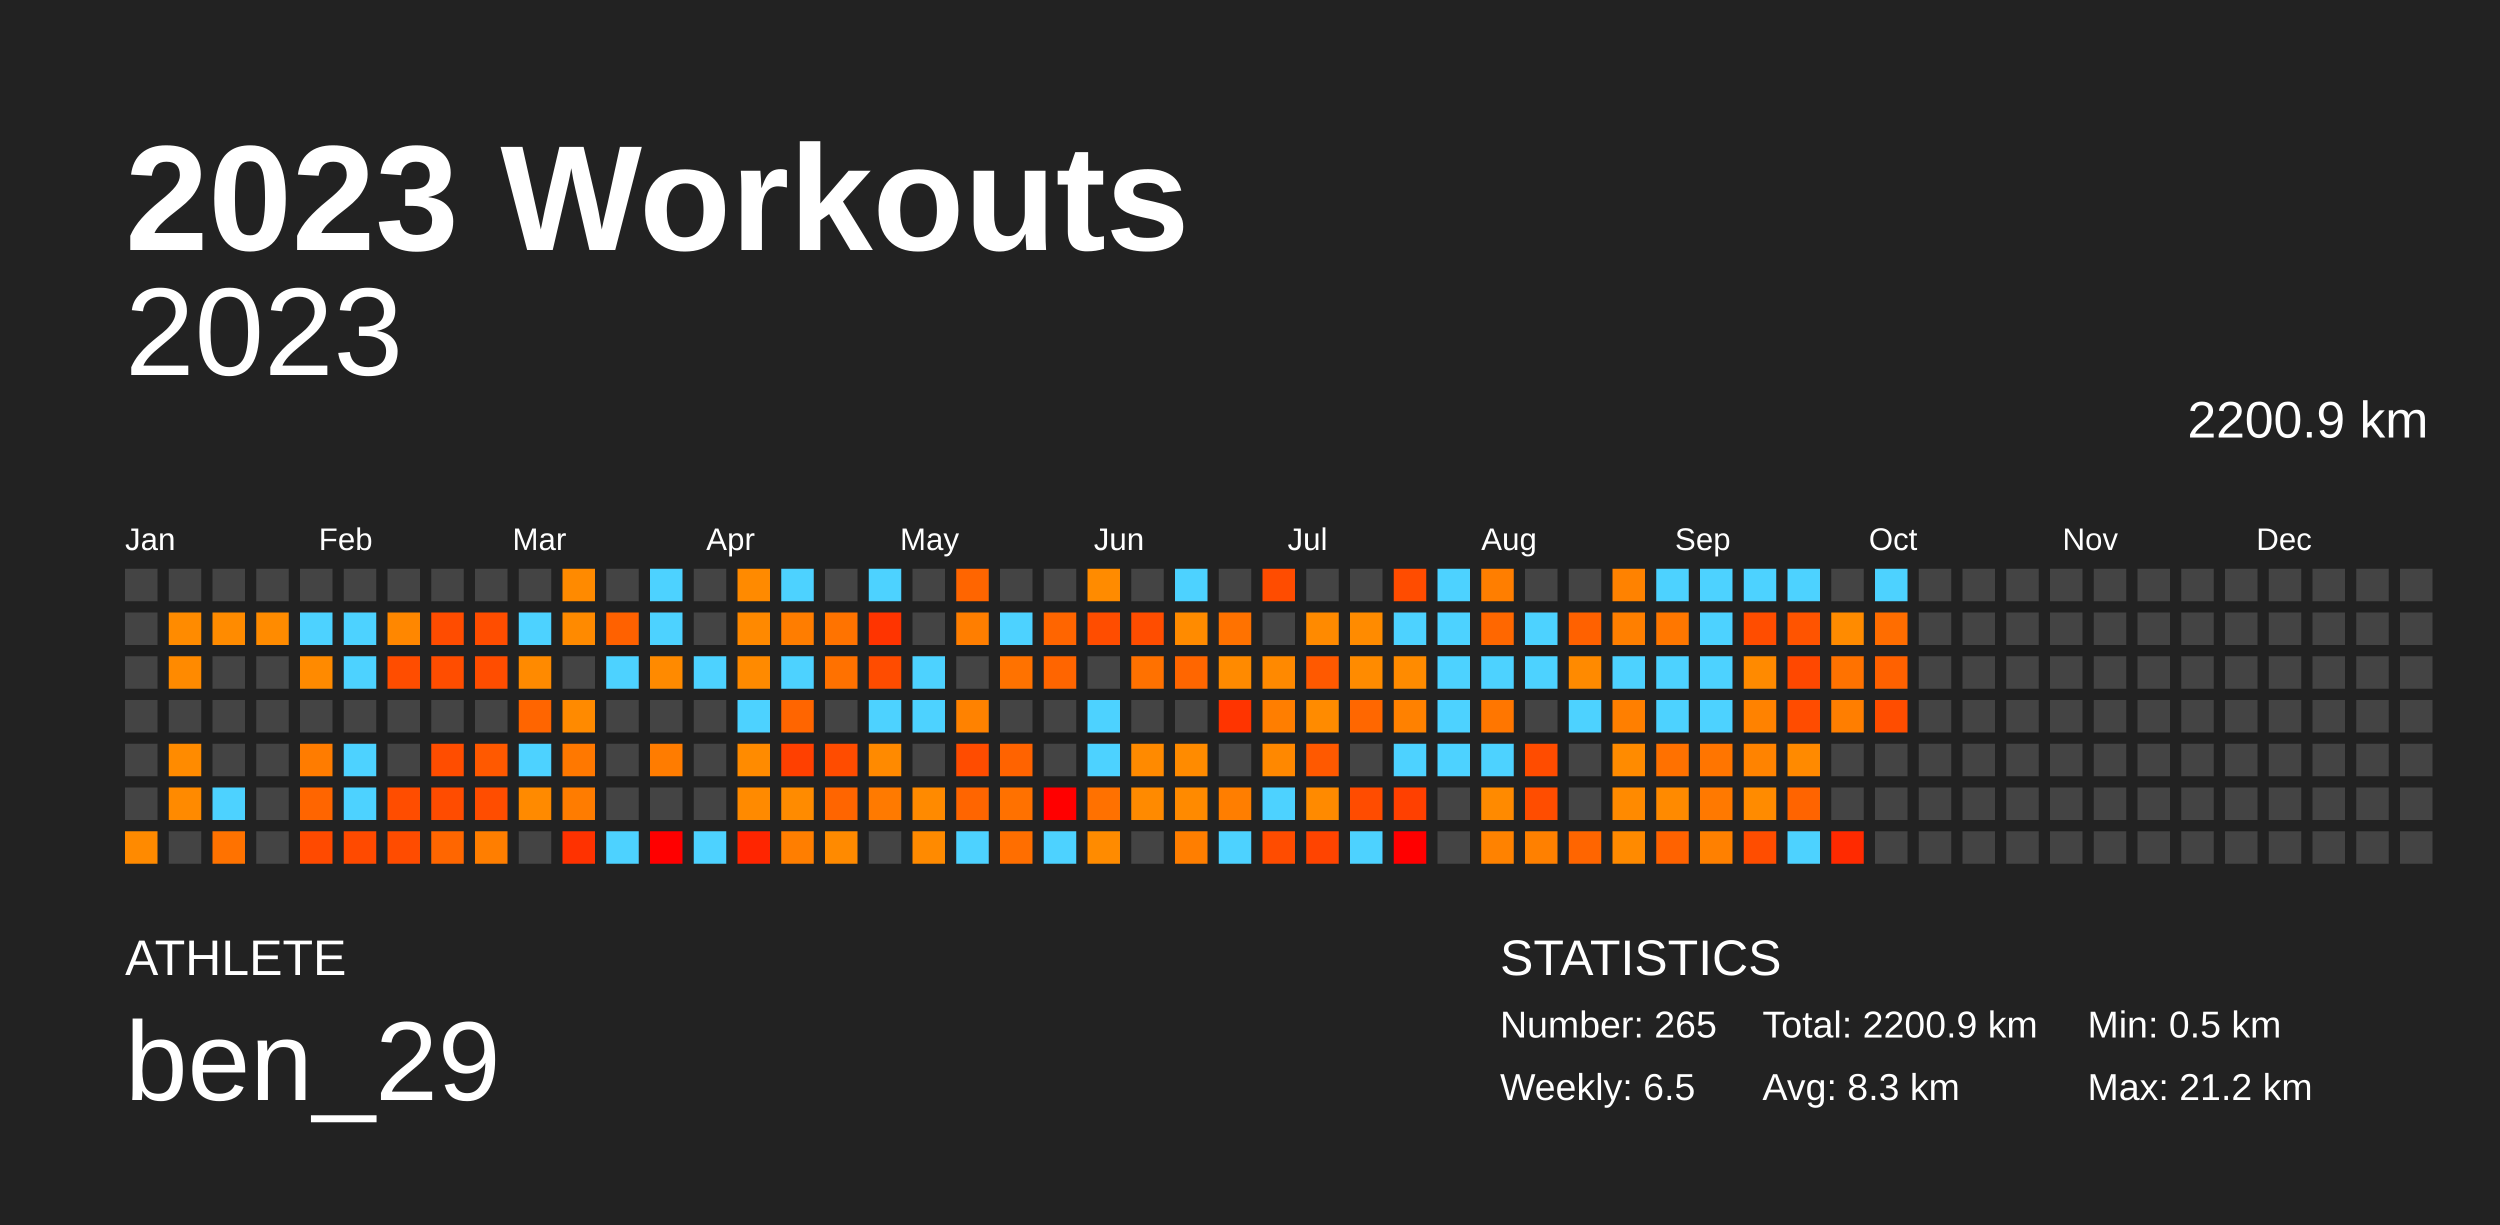
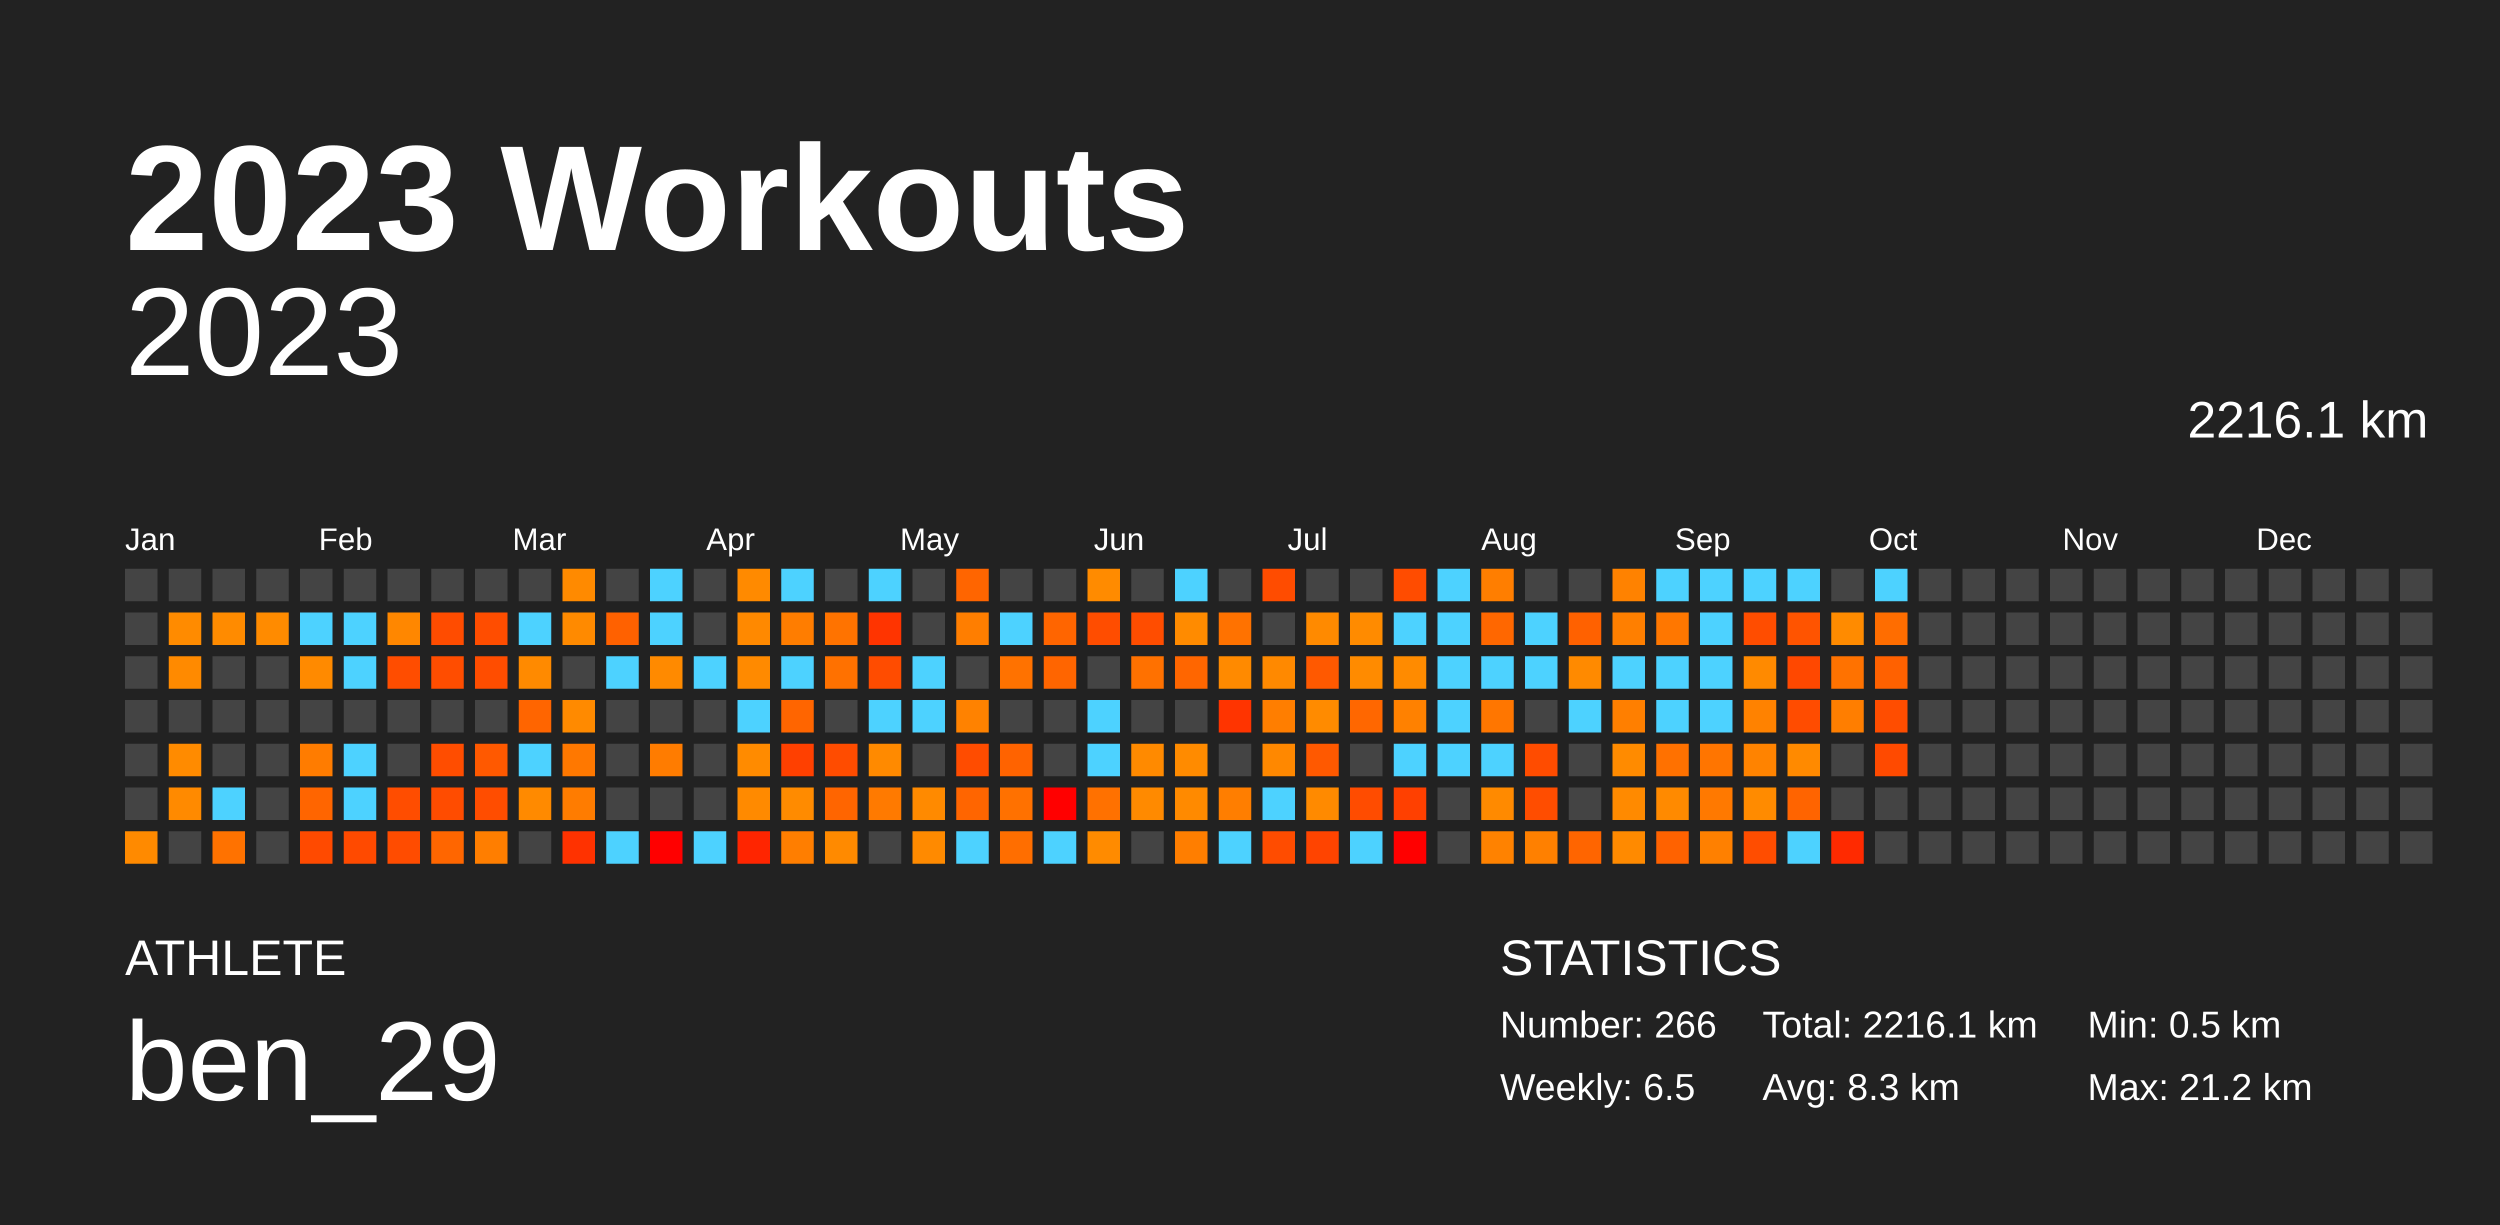
<svg xmlns="http://www.w3.org/2000/svg" baseProfile="full" height="98mm" version="1.1" viewBox="0,0,200,98" width="200mm">
  <defs />
  <rect fill="#222222" height="98" width="200" x="0" y="0" />
  <text fill="#FFFFFF" style="font-size:12px; font-family:Arial; font-weight:bold;" x="10" y="20">2023 Workouts</text>
  <text fill="#FFFFFF" style="font-size:4px; font-family:Arial" x="10" y="78">ATHLETE</text>
  <text fill="#FFFFFF" style="font-size:9px; font-family:Arial" x="10" y="88">ben_29</text>
  <text fill="#FFFFFF" style="font-size:4px; font-family:Arial" x="120" y="78">STATISTICS</text>
-   <text fill="#FFFFFF" style="font-size:3px; font-family:Arial" x="120" y="83">Number: 265</text>
+   <text fill="#FFFFFF" style="font-size:3px; font-family:Arial" x="120" y="83">Number: 266</text>
  <text fill="#FFFFFF" style="font-size:3px; font-family:Arial" x="120" y="88">Weekly: 6.5</text>
-   <text fill="#FFFFFF" style="font-size:3px; font-family:Arial" x="141" y="83">Total: 2200.9 km</text>
+   <text fill="#FFFFFF" style="font-size:3px; font-family:Arial" x="141" y="83">Total: 2216.1 km</text>
  <text fill="#FFFFFF" style="font-size:3px; font-family:Arial" x="141" y="88">Avg: 8.3 km</text>
  <text fill="#FFFFFF" style="font-size:3px; font-family:Arial" x="167" y="83">Min: 0.5 km</text>
  <text fill="#FFFFFF" style="font-size:3px; font-family:Arial" x="167" y="88">Max: 21.2 km</text>
  <text alignment-baseline="hanging" fill="#FFFFFF" style="font-size:10.0px; font-family:Arial;" x="10" y="30">2023</text>
-   <text alignment-baseline="hanging" fill="#FFFFFF" style="font-size:4.125px; font-family:Arial;" x="175" y="35">2200.9 km</text>
+   <text alignment-baseline="hanging" fill="#FFFFFF" style="font-size:4.125px; font-family:Arial;" x="175" y="35">2216.1 km</text>
  <text fill="#FFFFFF" style="font-size:2.5px; font-family:Arial" x="10.0" y="44">Jan</text>
  <text fill="#FFFFFF" style="font-size:2.5px; font-family:Arial" x="25.5" y="44">Feb</text>
  <text fill="#FFFFFF" style="font-size:2.5px; font-family:Arial" x="41.0" y="44">Mar</text>
  <text fill="#FFFFFF" style="font-size:2.5px; font-family:Arial" x="56.5" y="44">Apr</text>
  <text fill="#FFFFFF" style="font-size:2.5px; font-family:Arial" x="72.0" y="44">May</text>
  <text fill="#FFFFFF" style="font-size:2.5px; font-family:Arial" x="87.5" y="44">Jun</text>
  <text fill="#FFFFFF" style="font-size:2.5px; font-family:Arial" x="103.0" y="44">Jul</text>
  <text fill="#FFFFFF" style="font-size:2.5px; font-family:Arial" x="118.5" y="44">Aug</text>
  <text fill="#FFFFFF" style="font-size:2.5px; font-family:Arial" x="134.0" y="44">Sep</text>
  <text fill="#FFFFFF" style="font-size:2.5px; font-family:Arial" x="149.5" y="44">Oct</text>
  <text fill="#FFFFFF" style="font-size:2.5px; font-family:Arial" x="165.0" y="44">Nov</text>
  <text fill="#FFFFFF" style="font-size:2.5px; font-family:Arial" x="180.5" y="44">Dec</text>
  <rect fill="#444444" height="2.6" width="2.6" x="10.0" y="45.5" />
  <rect fill="#444444" height="2.6" width="2.6" x="10.0" y="49.0" />
  <rect fill="#444444" height="2.6" width="2.6" x="10.0" y="52.5" />
  <rect fill="#444444" height="2.6" width="2.6" x="10.0" y="56.0" />
  <rect fill="#444444" height="2.6" width="2.6" x="10.0" y="59.5" />
  <rect fill="#444444" height="2.6" width="2.6" x="10.0" y="63.0" />
  <rect fill="#ff8a00" height="2.6" width="2.6" x="10.0" y="66.5" />
  <rect fill="#444444" height="2.6" width="2.6" x="13.5" y="45.5" />
  <rect fill="#ff8b00" height="2.6" width="2.6" x="13.5" y="49.0" />
  <rect fill="#ff8a00" height="2.6" width="2.6" x="13.5" y="52.5" />
  <rect fill="#444444" height="2.6" width="2.6" x="13.5" y="56.0" />
  <rect fill="#ff8b00" height="2.6" width="2.6" x="13.5" y="59.5" />
  <rect fill="#ff8a00" height="2.6" width="2.6" x="13.5" y="63.0" />
  <rect fill="#444444" height="2.6" width="2.6" x="13.5" y="66.5" />
  <rect fill="#444444" height="2.6" width="2.6" x="17.0" y="45.5" />
  <rect fill="#ff8b00" height="2.6" width="2.6" x="17.0" y="49.0" />
  <rect fill="#444444" height="2.6" width="2.6" x="17.0" y="52.5" />
  <rect fill="#444444" height="2.6" width="2.6" x="17.0" y="56.0" />
  <rect fill="#444444" height="2.6" width="2.6" x="17.0" y="59.5" />
  <rect fill="#4dd2ff" height="2.6" width="2.6" x="17.0" y="63.0" />
  <rect fill="#ff7200" height="2.6" width="2.6" x="17.0" y="66.5" />
  <rect fill="#444444" height="2.6" width="2.6" x="20.5" y="45.5" />
  <rect fill="#ff8b00" height="2.6" width="2.6" x="20.5" y="49.0" />
  <rect fill="#444444" height="2.6" width="2.6" x="20.5" y="52.5" />
  <rect fill="#444444" height="2.6" width="2.6" x="20.5" y="56.0" />
  <rect fill="#444444" height="2.6" width="2.6" x="20.5" y="59.5" />
  <rect fill="#444444" height="2.6" width="2.6" x="20.5" y="63.0" />
  <rect fill="#444444" height="2.6" width="2.6" x="20.5" y="66.5" />
  <rect fill="#444444" height="2.6" width="2.6" x="24.0" y="45.5" />
  <rect fill="#4dd2ff" height="2.6" width="2.6" x="24.0" y="49.0" />
  <rect fill="#ff8a00" height="2.6" width="2.6" x="24.0" y="52.5" />
  <rect fill="#444444" height="2.6" width="2.6" x="24.0" y="56.0" />
  <rect fill="#ff7c00" height="2.6" width="2.6" x="24.0" y="59.5" />
  <rect fill="#ff6500" height="2.6" width="2.6" x="24.0" y="63.0" />
  <rect fill="#ff4a00" height="2.6" width="2.6" x="24.0" y="66.5" />
  <rect fill="#444444" height="2.6" width="2.6" x="27.5" y="45.5" />
  <rect fill="#4dd2ff" height="2.6" width="2.6" x="27.5" y="49.0" />
  <rect fill="#4dd2ff" height="2.6" width="2.6" x="27.5" y="52.5" />
  <rect fill="#444444" height="2.6" width="2.6" x="27.5" y="56.0" />
  <rect fill="#4dd2ff" height="2.6" width="2.6" x="27.5" y="59.5" />
  <rect fill="#4dd2ff" height="2.6" width="2.6" x="27.5" y="63.0" />
  <rect fill="#ff4a00" height="2.6" width="2.6" x="27.5" y="66.5" />
  <rect fill="#444444" height="2.6" width="2.6" x="31.0" y="45.5" />
  <rect fill="#ff8700" height="2.6" width="2.6" x="31.0" y="49.0" />
  <rect fill="#ff4d00" height="2.6" width="2.6" x="31.0" y="52.5" />
  <rect fill="#444444" height="2.6" width="2.6" x="31.0" y="56.0" />
  <rect fill="#444444" height="2.6" width="2.6" x="31.0" y="59.5" />
  <rect fill="#ff4d00" height="2.6" width="2.6" x="31.0" y="63.0" />
  <rect fill="#ff4c00" height="2.6" width="2.6" x="31.0" y="66.5" />
  <rect fill="#444444" height="2.6" width="2.6" x="34.5" y="45.5" />
  <rect fill="#ff4c00" height="2.6" width="2.6" x="34.5" y="49.0" />
  <rect fill="#ff4d00" height="2.6" width="2.6" x="34.5" y="52.5" />
  <rect fill="#444444" height="2.6" width="2.6" x="34.5" y="56.0" />
  <rect fill="#ff4d00" height="2.6" width="2.6" x="34.5" y="59.5" />
  <rect fill="#ff4c00" height="2.6" width="2.6" x="34.5" y="63.0" />
  <rect fill="#ff6600" height="2.6" width="2.6" x="34.5" y="66.5" />
  <rect fill="#444444" height="2.6" width="2.6" x="38.0" y="45.5" />
  <rect fill="#ff4d00" height="2.6" width="2.6" x="38.0" y="49.0" />
  <rect fill="#ff4d00" height="2.6" width="2.6" x="38.0" y="52.5" />
  <rect fill="#444444" height="2.6" width="2.6" x="38.0" y="56.0" />
  <rect fill="#ff5900" height="2.6" width="2.6" x="38.0" y="59.5" />
  <rect fill="#ff4d00" height="2.6" width="2.6" x="38.0" y="63.0" />
  <rect fill="#ff7e00" height="2.6" width="2.6" x="38.0" y="66.5" />
  <rect fill="#444444" height="2.6" width="2.6" x="41.5" y="45.5" />
  <rect fill="#4dd2ff" height="2.6" width="2.6" x="41.5" y="49.0" />
  <rect fill="#ff8a00" height="2.6" width="2.6" x="41.5" y="52.5" />
  <rect fill="#ff6500" height="2.6" width="2.6" x="41.5" y="56.0" />
  <rect fill="#4dd2ff" height="2.6" width="2.6" x="41.5" y="59.5" />
  <rect fill="#ff8a00" height="2.6" width="2.6" x="41.5" y="63.0" />
  <rect fill="#444444" height="2.6" width="2.6" x="41.5" y="66.5" />
  <rect fill="#ff8a00" height="2.6" width="2.6" x="45.0" y="45.5" />
  <rect fill="#ff8a00" height="2.6" width="2.6" x="45.0" y="49.0" />
  <rect fill="#444444" height="2.6" width="2.6" x="45.0" y="52.5" />
  <rect fill="#ff8a00" height="2.6" width="2.6" x="45.0" y="56.0" />
  <rect fill="#ff7800" height="2.6" width="2.6" x="45.0" y="59.5" />
  <rect fill="#ff7c00" height="2.6" width="2.6" x="45.0" y="63.0" />
  <rect fill="#ff3200" height="2.6" width="2.6" x="45.0" y="66.5" />
  <rect fill="#444444" height="2.6" width="2.6" x="48.5" y="45.5" />
  <rect fill="#ff6100" height="2.6" width="2.6" x="48.5" y="49.0" />
  <rect fill="#4dd2ff" height="2.6" width="2.6" x="48.5" y="52.5" />
  <rect fill="#444444" height="2.6" width="2.6" x="48.5" y="56.0" />
  <rect fill="#444444" height="2.6" width="2.6" x="48.5" y="59.5" />
  <rect fill="#444444" height="2.6" width="2.6" x="48.5" y="63.0" />
  <rect fill="#4dd2ff" height="2.6" width="2.6" x="48.5" y="66.5" />
  <rect fill="#4dd2ff" height="2.6" width="2.6" x="52.0" y="45.5" />
  <rect fill="#4dd2ff" height="2.6" width="2.6" x="52.0" y="49.0" />
  <rect fill="#ff8a00" height="2.6" width="2.6" x="52.0" y="52.5" />
  <rect fill="#444444" height="2.6" width="2.6" x="52.0" y="56.0" />
  <rect fill="#ff7c00" height="2.6" width="2.6" x="52.0" y="59.5" />
  <rect fill="#444444" height="2.6" width="2.6" x="52.0" y="63.0" />
  <rect fill="red" height="2.6" width="2.6" x="52.0" y="66.5" />
  <rect fill="#444444" height="2.6" width="2.6" x="55.5" y="45.5" />
  <rect fill="#444444" height="2.6" width="2.6" x="55.5" y="49.0" />
  <rect fill="#4dd2ff" height="2.6" width="2.6" x="55.5" y="52.5" />
  <rect fill="#444444" height="2.6" width="2.6" x="55.5" y="56.0" />
  <rect fill="#444444" height="2.6" width="2.6" x="55.5" y="59.5" />
  <rect fill="#444444" height="2.6" width="2.6" x="55.5" y="63.0" />
  <rect fill="#4dd2ff" height="2.6" width="2.6" x="55.5" y="66.5" />
  <rect fill="#ff8a00" height="2.6" width="2.6" x="59.0" y="45.5" />
  <rect fill="#ff8900" height="2.6" width="2.6" x="59.0" y="49.0" />
  <rect fill="#ff8a00" height="2.6" width="2.6" x="59.0" y="52.5" />
  <rect fill="#4dd2ff" height="2.6" width="2.6" x="59.0" y="56.0" />
  <rect fill="#ff8b00" height="2.6" width="2.6" x="59.0" y="59.5" />
  <rect fill="#ff8a00" height="2.6" width="2.6" x="59.0" y="63.0" />
  <rect fill="#ff2500" height="2.6" width="2.6" x="59.0" y="66.5" />
  <rect fill="#4dd2ff" height="2.6" width="2.6" x="62.5" y="45.5" />
  <rect fill="#ff7d00" height="2.6" width="2.6" x="62.5" y="49.0" />
  <rect fill="#4dd2ff" height="2.6" width="2.6" x="62.5" y="52.5" />
  <rect fill="#ff6500" height="2.6" width="2.6" x="62.5" y="56.0" />
  <rect fill="#ff4000" height="2.6" width="2.6" x="62.5" y="59.5" />
  <rect fill="#ff8b00" height="2.6" width="2.6" x="62.5" y="63.0" />
  <rect fill="#ff7e00" height="2.6" width="2.6" x="62.5" y="66.5" />
  <rect fill="#444444" height="2.6" width="2.6" x="66.0" y="45.5" />
  <rect fill="#ff7300" height="2.6" width="2.6" x="66.0" y="49.0" />
  <rect fill="#ff7100" height="2.6" width="2.6" x="66.0" y="52.5" />
  <rect fill="#444444" height="2.6" width="2.6" x="66.0" y="56.0" />
  <rect fill="#ff4c00" height="2.6" width="2.6" x="66.0" y="59.5" />
  <rect fill="#ff6500" height="2.6" width="2.6" x="66.0" y="63.0" />
  <rect fill="#ff8a00" height="2.6" width="2.6" x="66.0" y="66.5" />
  <rect fill="#4dd2ff" height="2.6" width="2.6" x="69.5" y="45.5" />
  <rect fill="#ff3400" height="2.6" width="2.6" x="69.5" y="49.0" />
  <rect fill="#ff4c00" height="2.6" width="2.6" x="69.5" y="52.5" />
  <rect fill="#4dd2ff" height="2.6" width="2.6" x="69.5" y="56.0" />
  <rect fill="#ff8a00" height="2.6" width="2.6" x="69.5" y="59.5" />
  <rect fill="#ff7a00" height="2.6" width="2.6" x="69.5" y="63.0" />
  <rect fill="#444444" height="2.6" width="2.6" x="69.5" y="66.5" />
  <rect fill="#444444" height="2.6" width="2.6" x="73.0" y="45.5" />
  <rect fill="#444444" height="2.6" width="2.6" x="73.0" y="49.0" />
  <rect fill="#4dd2ff" height="2.6" width="2.6" x="73.0" y="52.5" />
  <rect fill="#4dd2ff" height="2.6" width="2.6" x="73.0" y="56.0" />
  <rect fill="#444444" height="2.6" width="2.6" x="73.0" y="59.5" />
  <rect fill="#ff8a00" height="2.6" width="2.6" x="73.0" y="63.0" />
  <rect fill="#ff8a00" height="2.6" width="2.6" x="73.0" y="66.5" />
  <rect fill="#ff6500" height="2.6" width="2.6" x="76.5" y="45.5" />
  <rect fill="#ff7e00" height="2.6" width="2.6" x="76.5" y="49.0" />
  <rect fill="#444444" height="2.6" width="2.6" x="76.5" y="52.5" />
  <rect fill="#ff8200" height="2.6" width="2.6" x="76.5" y="56.0" />
  <rect fill="#ff4c00" height="2.6" width="2.6" x="76.5" y="59.5" />
  <rect fill="#ff6500" height="2.6" width="2.6" x="76.5" y="63.0" />
  <rect fill="#4dd2ff" height="2.6" width="2.6" x="76.5" y="66.5" />
  <rect fill="#444444" height="2.6" width="2.6" x="80.0" y="45.5" />
  <rect fill="#4dd2ff" height="2.6" width="2.6" x="80.0" y="49.0" />
  <rect fill="#ff7200" height="2.6" width="2.6" x="80.0" y="52.5" />
  <rect fill="#444444" height="2.6" width="2.6" x="80.0" y="56.0" />
  <rect fill="#ff6300" height="2.6" width="2.6" x="80.0" y="59.5" />
  <rect fill="#ff7100" height="2.6" width="2.6" x="80.0" y="63.0" />
  <rect fill="#ff6e00" height="2.6" width="2.6" x="80.0" y="66.5" />
  <rect fill="#444444" height="2.6" width="2.6" x="83.5" y="45.5" />
  <rect fill="#ff6500" height="2.6" width="2.6" x="83.5" y="49.0" />
  <rect fill="#ff6500" height="2.6" width="2.6" x="83.5" y="52.5" />
  <rect fill="#444444" height="2.6" width="2.6" x="83.5" y="56.0" />
  <rect fill="#444444" height="2.6" width="2.6" x="83.5" y="59.5" />
  <rect fill="red" height="2.6" width="2.6" x="83.5" y="63.0" />
  <rect fill="#4dd2ff" height="2.6" width="2.6" x="83.5" y="66.5" />
  <rect fill="#ff8b00" height="2.6" width="2.6" x="87.0" y="45.5" />
  <rect fill="#ff4d00" height="2.6" width="2.6" x="87.0" y="49.0" />
  <rect fill="#444444" height="2.6" width="2.6" x="87.0" y="52.5" />
  <rect fill="#4dd2ff" height="2.6" width="2.6" x="87.0" y="56.0" />
  <rect fill="#4dd2ff" height="2.6" width="2.6" x="87.0" y="59.5" />
  <rect fill="#ff7100" height="2.6" width="2.6" x="87.0" y="63.0" />
  <rect fill="#ff8b00" height="2.6" width="2.6" x="87.0" y="66.5" />
  <rect fill="#444444" height="2.6" width="2.6" x="90.5" y="45.5" />
  <rect fill="#ff4d00" height="2.6" width="2.6" x="90.5" y="49.0" />
  <rect fill="#ff7100" height="2.6" width="2.6" x="90.5" y="52.5" />
  <rect fill="#444444" height="2.6" width="2.6" x="90.5" y="56.0" />
  <rect fill="#ff8a00" height="2.6" width="2.6" x="90.5" y="59.5" />
  <rect fill="#ff8a00" height="2.6" width="2.6" x="90.5" y="63.0" />
  <rect fill="#444444" height="2.6" width="2.6" x="90.5" y="66.5" />
  <rect fill="#4dd2ff" height="2.6" width="2.6" x="94.0" y="45.5" />
  <rect fill="#ff8b00" height="2.6" width="2.6" x="94.0" y="49.0" />
  <rect fill="#ff6600" height="2.6" width="2.6" x="94.0" y="52.5" />
  <rect fill="#444444" height="2.6" width="2.6" x="94.0" y="56.0" />
  <rect fill="#ff8b00" height="2.6" width="2.6" x="94.0" y="59.5" />
  <rect fill="#ff8a00" height="2.6" width="2.6" x="94.0" y="63.0" />
  <rect fill="#ff7e00" height="2.6" width="2.6" x="94.0" y="66.5" />
  <rect fill="#444444" height="2.6" width="2.6" x="97.5" y="45.5" />
  <rect fill="#ff7200" height="2.6" width="2.6" x="97.5" y="49.0" />
  <rect fill="#ff8a00" height="2.6" width="2.6" x="97.5" y="52.5" />
  <rect fill="#ff3400" height="2.6" width="2.6" x="97.5" y="56.0" />
  <rect fill="#444444" height="2.6" width="2.6" x="97.5" y="59.5" />
  <rect fill="#ff7e00" height="2.6" width="2.6" x="97.5" y="63.0" />
  <rect fill="#4dd2ff" height="2.6" width="2.6" x="97.5" y="66.5" />
  <rect fill="#ff4c00" height="2.6" width="2.6" x="101.0" y="45.5" />
  <rect fill="#444444" height="2.6" width="2.6" x="101.0" y="49.0" />
  <rect fill="#ff8900" height="2.6" width="2.6" x="101.0" y="52.5" />
  <rect fill="#ff7e00" height="2.6" width="2.6" x="101.0" y="56.0" />
  <rect fill="#ff8800" height="2.6" width="2.6" x="101.0" y="59.5" />
  <rect fill="#4dd2ff" height="2.6" width="2.6" x="101.0" y="63.0" />
  <rect fill="#ff4c00" height="2.6" width="2.6" x="101.0" y="66.5" />
  <rect fill="#444444" height="2.6" width="2.6" x="104.5" y="45.5" />
  <rect fill="#ff8a00" height="2.6" width="2.6" x="104.5" y="49.0" />
  <rect fill="#ff5900" height="2.6" width="2.6" x="104.5" y="52.5" />
  <rect fill="#ff8b00" height="2.6" width="2.6" x="104.5" y="56.0" />
  <rect fill="#ff5900" height="2.6" width="2.6" x="104.5" y="59.5" />
  <rect fill="#ff8a00" height="2.6" width="2.6" x="104.5" y="63.0" />
  <rect fill="#ff4400" height="2.6" width="2.6" x="104.5" y="66.5" />
  <rect fill="#444444" height="2.6" width="2.6" x="108.0" y="45.5" />
  <rect fill="#ff8b00" height="2.6" width="2.6" x="108.0" y="49.0" />
  <rect fill="#ff8b00" height="2.6" width="2.6" x="108.0" y="52.5" />
  <rect fill="#ff6700" height="2.6" width="2.6" x="108.0" y="56.0" />
  <rect fill="#444444" height="2.6" width="2.6" x="108.0" y="59.5" />
  <rect fill="#ff4c00" height="2.6" width="2.6" x="108.0" y="63.0" />
  <rect fill="#4dd2ff" height="2.6" width="2.6" x="108.0" y="66.5" />
  <rect fill="#ff4c00" height="2.6" width="2.6" x="111.5" y="45.5" />
  <rect fill="#4dd2ff" height="2.6" width="2.6" x="111.5" y="49.0" />
  <rect fill="#ff8b00" height="2.6" width="2.6" x="111.5" y="52.5" />
  <rect fill="#ff8100" height="2.6" width="2.6" x="111.5" y="56.0" />
  <rect fill="#4dd2ff" height="2.6" width="2.6" x="111.5" y="59.5" />
  <rect fill="#ff4000" height="2.6" width="2.6" x="111.5" y="63.0" />
  <rect fill="red" height="2.6" width="2.6" x="111.5" y="66.5" />
  <rect fill="#4dd2ff" height="2.6" width="2.6" x="115.0" y="45.5" />
  <rect fill="#4dd2ff" height="2.6" width="2.6" x="115.0" y="49.0" />
  <rect fill="#4dd2ff" height="2.6" width="2.6" x="115.0" y="52.5" />
  <rect fill="#4dd2ff" height="2.6" width="2.6" x="115.0" y="56.0" />
  <rect fill="#4dd2ff" height="2.6" width="2.6" x="115.0" y="59.5" />
  <rect fill="#444444" height="2.6" width="2.6" x="115.0" y="63.0" />
  <rect fill="#444444" height="2.6" width="2.6" x="115.0" y="66.5" />
  <rect fill="#ff7e00" height="2.6" width="2.6" x="118.5" y="45.5" />
  <rect fill="#ff6700" height="2.6" width="2.6" x="118.5" y="49.0" />
  <rect fill="#4dd2ff" height="2.6" width="2.6" x="118.5" y="52.5" />
  <rect fill="#ff7600" height="2.6" width="2.6" x="118.5" y="56.0" />
  <rect fill="#4dd2ff" height="2.6" width="2.6" x="118.5" y="59.5" />
  <rect fill="#ff8a00" height="2.6" width="2.6" x="118.5" y="63.0" />
  <rect fill="#ff8200" height="2.6" width="2.6" x="118.5" y="66.5" />
  <rect fill="#444444" height="2.6" width="2.6" x="122.0" y="45.5" />
  <rect fill="#4dd2ff" height="2.6" width="2.6" x="122.0" y="49.0" />
  <rect fill="#4dd2ff" height="2.6" width="2.6" x="122.0" y="52.5" />
  <rect fill="#444444" height="2.6" width="2.6" x="122.0" y="56.0" />
  <rect fill="#ff4c00" height="2.6" width="2.6" x="122.0" y="59.5" />
  <rect fill="#ff4d00" height="2.6" width="2.6" x="122.0" y="63.0" />
  <rect fill="#ff8000" height="2.6" width="2.6" x="122.0" y="66.5" />
  <rect fill="#444444" height="2.6" width="2.6" x="125.5" y="45.5" />
  <rect fill="#ff6100" height="2.6" width="2.6" x="125.5" y="49.0" />
  <rect fill="#ff8a00" height="2.6" width="2.6" x="125.5" y="52.5" />
  <rect fill="#4dd2ff" height="2.6" width="2.6" x="125.5" y="56.0" />
  <rect fill="#444444" height="2.6" width="2.6" x="125.5" y="59.5" />
  <rect fill="#444444" height="2.6" width="2.6" x="125.5" y="63.0" />
  <rect fill="#ff6500" height="2.6" width="2.6" x="125.5" y="66.5" />
  <rect fill="#ff8200" height="2.6" width="2.6" x="129.0" y="45.5" />
  <rect fill="#ff7f00" height="2.6" width="2.6" x="129.0" y="49.0" />
  <rect fill="#4dd2ff" height="2.6" width="2.6" x="129.0" y="52.5" />
  <rect fill="#ff7f00" height="2.6" width="2.6" x="129.0" y="56.0" />
  <rect fill="#ff8b00" height="2.6" width="2.6" x="129.0" y="59.5" />
  <rect fill="#ff8a00" height="2.6" width="2.6" x="129.0" y="63.0" />
  <rect fill="#ff8a00" height="2.6" width="2.6" x="129.0" y="66.5" />
  <rect fill="#4dd2ff" height="2.6" width="2.6" x="132.5" y="45.5" />
  <rect fill="#ff7700" height="2.6" width="2.6" x="132.5" y="49.0" />
  <rect fill="#4dd2ff" height="2.6" width="2.6" x="132.5" y="52.5" />
  <rect fill="#4dd2ff" height="2.6" width="2.6" x="132.5" y="56.0" />
  <rect fill="#ff7100" height="2.6" width="2.6" x="132.5" y="59.5" />
  <rect fill="#ff8a00" height="2.6" width="2.6" x="132.5" y="63.0" />
  <rect fill="#ff6200" height="2.6" width="2.6" x="132.5" y="66.5" />
  <rect fill="#4dd2ff" height="2.6" width="2.6" x="136.0" y="45.5" />
  <rect fill="#4dd2ff" height="2.6" width="2.6" x="136.0" y="49.0" />
  <rect fill="#4dd2ff" height="2.6" width="2.6" x="136.0" y="52.5" />
  <rect fill="#4dd2ff" height="2.6" width="2.6" x="136.0" y="56.0" />
  <rect fill="#ff7500" height="2.6" width="2.6" x="136.0" y="59.5" />
  <rect fill="#ff7900" height="2.6" width="2.6" x="136.0" y="63.0" />
  <rect fill="#ff8000" height="2.6" width="2.6" x="136.0" y="66.5" />
  <rect fill="#4dd2ff" height="2.6" width="2.6" x="139.5" y="45.5" />
  <rect fill="#ff4d00" height="2.6" width="2.6" x="139.5" y="49.0" />
  <rect fill="#ff8a00" height="2.6" width="2.6" x="139.5" y="52.5" />
  <rect fill="#ff8200" height="2.6" width="2.6" x="139.5" y="56.0" />
  <rect fill="#ff8300" height="2.6" width="2.6" x="139.5" y="59.5" />
  <rect fill="#ff8b00" height="2.6" width="2.6" x="139.5" y="63.0" />
  <rect fill="#ff4d00" height="2.6" width="2.6" x="139.5" y="66.5" />
  <rect fill="#4dd2ff" height="2.6" width="2.6" x="143.0" y="45.5" />
  <rect fill="#ff5400" height="2.6" width="2.6" x="143.0" y="49.0" />
  <rect fill="#ff4800" height="2.6" width="2.6" x="143.0" y="52.5" />
  <rect fill="#ff4c00" height="2.6" width="2.6" x="143.0" y="56.0" />
  <rect fill="#ff8a00" height="2.6" width="2.6" x="143.0" y="59.5" />
  <rect fill="#ff6400" height="2.6" width="2.6" x="143.0" y="63.0" />
  <rect fill="#4dd2ff" height="2.6" width="2.6" x="143.0" y="66.5" />
  <rect fill="#444444" height="2.6" width="2.6" x="146.5" y="45.5" />
  <rect fill="#ff8b00" height="2.6" width="2.6" x="146.5" y="49.0" />
  <rect fill="#ff7200" height="2.6" width="2.6" x="146.5" y="52.5" />
  <rect fill="#ff7e00" height="2.6" width="2.6" x="146.5" y="56.0" />
  <rect fill="#444444" height="2.6" width="2.6" x="146.5" y="59.5" />
  <rect fill="#444444" height="2.6" width="2.6" x="146.5" y="63.0" />
  <rect fill="#ff2a00" height="2.6" width="2.6" x="146.5" y="66.5" />
  <rect fill="#4dd2ff" height="2.6" width="2.6" x="150.0" y="45.5" />
  <rect fill="#ff6d00" height="2.6" width="2.6" x="150.0" y="49.0" />
  <rect fill="#ff6100" height="2.6" width="2.6" x="150.0" y="52.5" />
  <rect fill="#ff4d00" height="2.6" width="2.6" x="150.0" y="56.0" />
-   <rect fill="#444444" height="2.6" width="2.6" x="150.0" y="59.5" />
+   <rect fill="#ff4a00" height="2.6" width="2.6" x="150.0" y="59.5" />
  <rect fill="#444444" height="2.6" width="2.6" x="150.0" y="63.0" />
  <rect fill="#444444" height="2.6" width="2.6" x="150.0" y="66.5" />
  <rect fill="#444444" height="2.6" width="2.6" x="153.5" y="45.5" />
  <rect fill="#444444" height="2.6" width="2.6" x="153.5" y="49.0" />
  <rect fill="#444444" height="2.6" width="2.6" x="153.5" y="52.5" />
  <rect fill="#444444" height="2.6" width="2.6" x="153.5" y="56.0" />
  <rect fill="#444444" height="2.6" width="2.6" x="153.5" y="59.5" />
  <rect fill="#444444" height="2.6" width="2.6" x="153.5" y="63.0" />
  <rect fill="#444444" height="2.6" width="2.6" x="153.5" y="66.5" />
  <rect fill="#444444" height="2.6" width="2.6" x="157.0" y="45.5" />
  <rect fill="#444444" height="2.6" width="2.6" x="157.0" y="49.0" />
  <rect fill="#444444" height="2.6" width="2.6" x="157.0" y="52.5" />
  <rect fill="#444444" height="2.6" width="2.6" x="157.0" y="56.0" />
  <rect fill="#444444" height="2.6" width="2.6" x="157.0" y="59.5" />
  <rect fill="#444444" height="2.6" width="2.6" x="157.0" y="63.0" />
  <rect fill="#444444" height="2.6" width="2.6" x="157.0" y="66.5" />
  <rect fill="#444444" height="2.6" width="2.6" x="160.5" y="45.5" />
  <rect fill="#444444" height="2.6" width="2.6" x="160.5" y="49.0" />
  <rect fill="#444444" height="2.6" width="2.6" x="160.5" y="52.5" />
  <rect fill="#444444" height="2.6" width="2.6" x="160.5" y="56.0" />
  <rect fill="#444444" height="2.6" width="2.6" x="160.5" y="59.5" />
  <rect fill="#444444" height="2.6" width="2.6" x="160.5" y="63.0" />
  <rect fill="#444444" height="2.6" width="2.6" x="160.5" y="66.5" />
  <rect fill="#444444" height="2.6" width="2.6" x="164.0" y="45.5" />
  <rect fill="#444444" height="2.6" width="2.6" x="164.0" y="49.0" />
  <rect fill="#444444" height="2.6" width="2.6" x="164.0" y="52.5" />
  <rect fill="#444444" height="2.6" width="2.6" x="164.0" y="56.0" />
  <rect fill="#444444" height="2.6" width="2.6" x="164.0" y="59.5" />
  <rect fill="#444444" height="2.6" width="2.6" x="164.0" y="63.0" />
  <rect fill="#444444" height="2.6" width="2.6" x="164.0" y="66.5" />
  <rect fill="#444444" height="2.6" width="2.6" x="167.5" y="45.5" />
  <rect fill="#444444" height="2.6" width="2.6" x="167.5" y="49.0" />
  <rect fill="#444444" height="2.6" width="2.6" x="167.5" y="52.5" />
  <rect fill="#444444" height="2.6" width="2.6" x="167.5" y="56.0" />
  <rect fill="#444444" height="2.6" width="2.6" x="167.5" y="59.5" />
  <rect fill="#444444" height="2.6" width="2.6" x="167.5" y="63.0" />
  <rect fill="#444444" height="2.6" width="2.6" x="167.5" y="66.5" />
  <rect fill="#444444" height="2.6" width="2.6" x="171.0" y="45.5" />
  <rect fill="#444444" height="2.6" width="2.6" x="171.0" y="49.0" />
  <rect fill="#444444" height="2.6" width="2.6" x="171.0" y="52.5" />
  <rect fill="#444444" height="2.6" width="2.6" x="171.0" y="56.0" />
  <rect fill="#444444" height="2.6" width="2.6" x="171.0" y="59.5" />
  <rect fill="#444444" height="2.6" width="2.6" x="171.0" y="63.0" />
  <rect fill="#444444" height="2.6" width="2.6" x="171.0" y="66.5" />
  <rect fill="#444444" height="2.6" width="2.6" x="174.5" y="45.5" />
  <rect fill="#444444" height="2.6" width="2.6" x="174.5" y="49.0" />
  <rect fill="#444444" height="2.6" width="2.6" x="174.5" y="52.5" />
  <rect fill="#444444" height="2.6" width="2.6" x="174.5" y="56.0" />
  <rect fill="#444444" height="2.6" width="2.6" x="174.5" y="59.5" />
  <rect fill="#444444" height="2.6" width="2.6" x="174.5" y="63.0" />
  <rect fill="#444444" height="2.6" width="2.6" x="174.5" y="66.5" />
  <rect fill="#444444" height="2.6" width="2.6" x="178.0" y="45.5" />
  <rect fill="#444444" height="2.6" width="2.6" x="178.0" y="49.0" />
  <rect fill="#444444" height="2.6" width="2.6" x="178.0" y="52.5" />
  <rect fill="#444444" height="2.6" width="2.6" x="178.0" y="56.0" />
  <rect fill="#444444" height="2.6" width="2.6" x="178.0" y="59.5" />
  <rect fill="#444444" height="2.6" width="2.6" x="178.0" y="63.0" />
  <rect fill="#444444" height="2.6" width="2.6" x="178.0" y="66.5" />
  <rect fill="#444444" height="2.6" width="2.6" x="181.5" y="45.5" />
  <rect fill="#444444" height="2.6" width="2.6" x="181.5" y="49.0" />
  <rect fill="#444444" height="2.6" width="2.6" x="181.5" y="52.5" />
  <rect fill="#444444" height="2.6" width="2.6" x="181.5" y="56.0" />
  <rect fill="#444444" height="2.6" width="2.6" x="181.5" y="59.5" />
  <rect fill="#444444" height="2.6" width="2.6" x="181.5" y="63.0" />
  <rect fill="#444444" height="2.6" width="2.6" x="181.5" y="66.5" />
  <rect fill="#444444" height="2.6" width="2.6" x="185.0" y="45.5" />
  <rect fill="#444444" height="2.6" width="2.6" x="185.0" y="49.0" />
  <rect fill="#444444" height="2.6" width="2.6" x="185.0" y="52.5" />
  <rect fill="#444444" height="2.6" width="2.6" x="185.0" y="56.0" />
  <rect fill="#444444" height="2.6" width="2.6" x="185.0" y="59.5" />
  <rect fill="#444444" height="2.6" width="2.6" x="185.0" y="63.0" />
  <rect fill="#444444" height="2.6" width="2.6" x="185.0" y="66.5" />
  <rect fill="#444444" height="2.6" width="2.6" x="188.5" y="45.5" />
  <rect fill="#444444" height="2.6" width="2.6" x="188.5" y="49.0" />
  <rect fill="#444444" height="2.6" width="2.6" x="188.5" y="52.5" />
  <rect fill="#444444" height="2.6" width="2.6" x="188.5" y="56.0" />
  <rect fill="#444444" height="2.6" width="2.6" x="188.5" y="59.5" />
  <rect fill="#444444" height="2.6" width="2.6" x="188.5" y="63.0" />
  <rect fill="#444444" height="2.6" width="2.6" x="188.5" y="66.5" />
  <rect fill="#444444" height="2.6" width="2.6" x="192.0" y="45.5" />
  <rect fill="#444444" height="2.6" width="2.6" x="192.0" y="49.0" />
  <rect fill="#444444" height="2.6" width="2.6" x="192.0" y="52.5" />
  <rect fill="#444444" height="2.6" width="2.6" x="192.0" y="56.0" />
  <rect fill="#444444" height="2.6" width="2.6" x="192.0" y="59.5" />
  <rect fill="#444444" height="2.6" width="2.6" x="192.0" y="63.0" />
  <rect fill="#444444" height="2.6" width="2.6" x="192.0" y="66.5" />
</svg>
